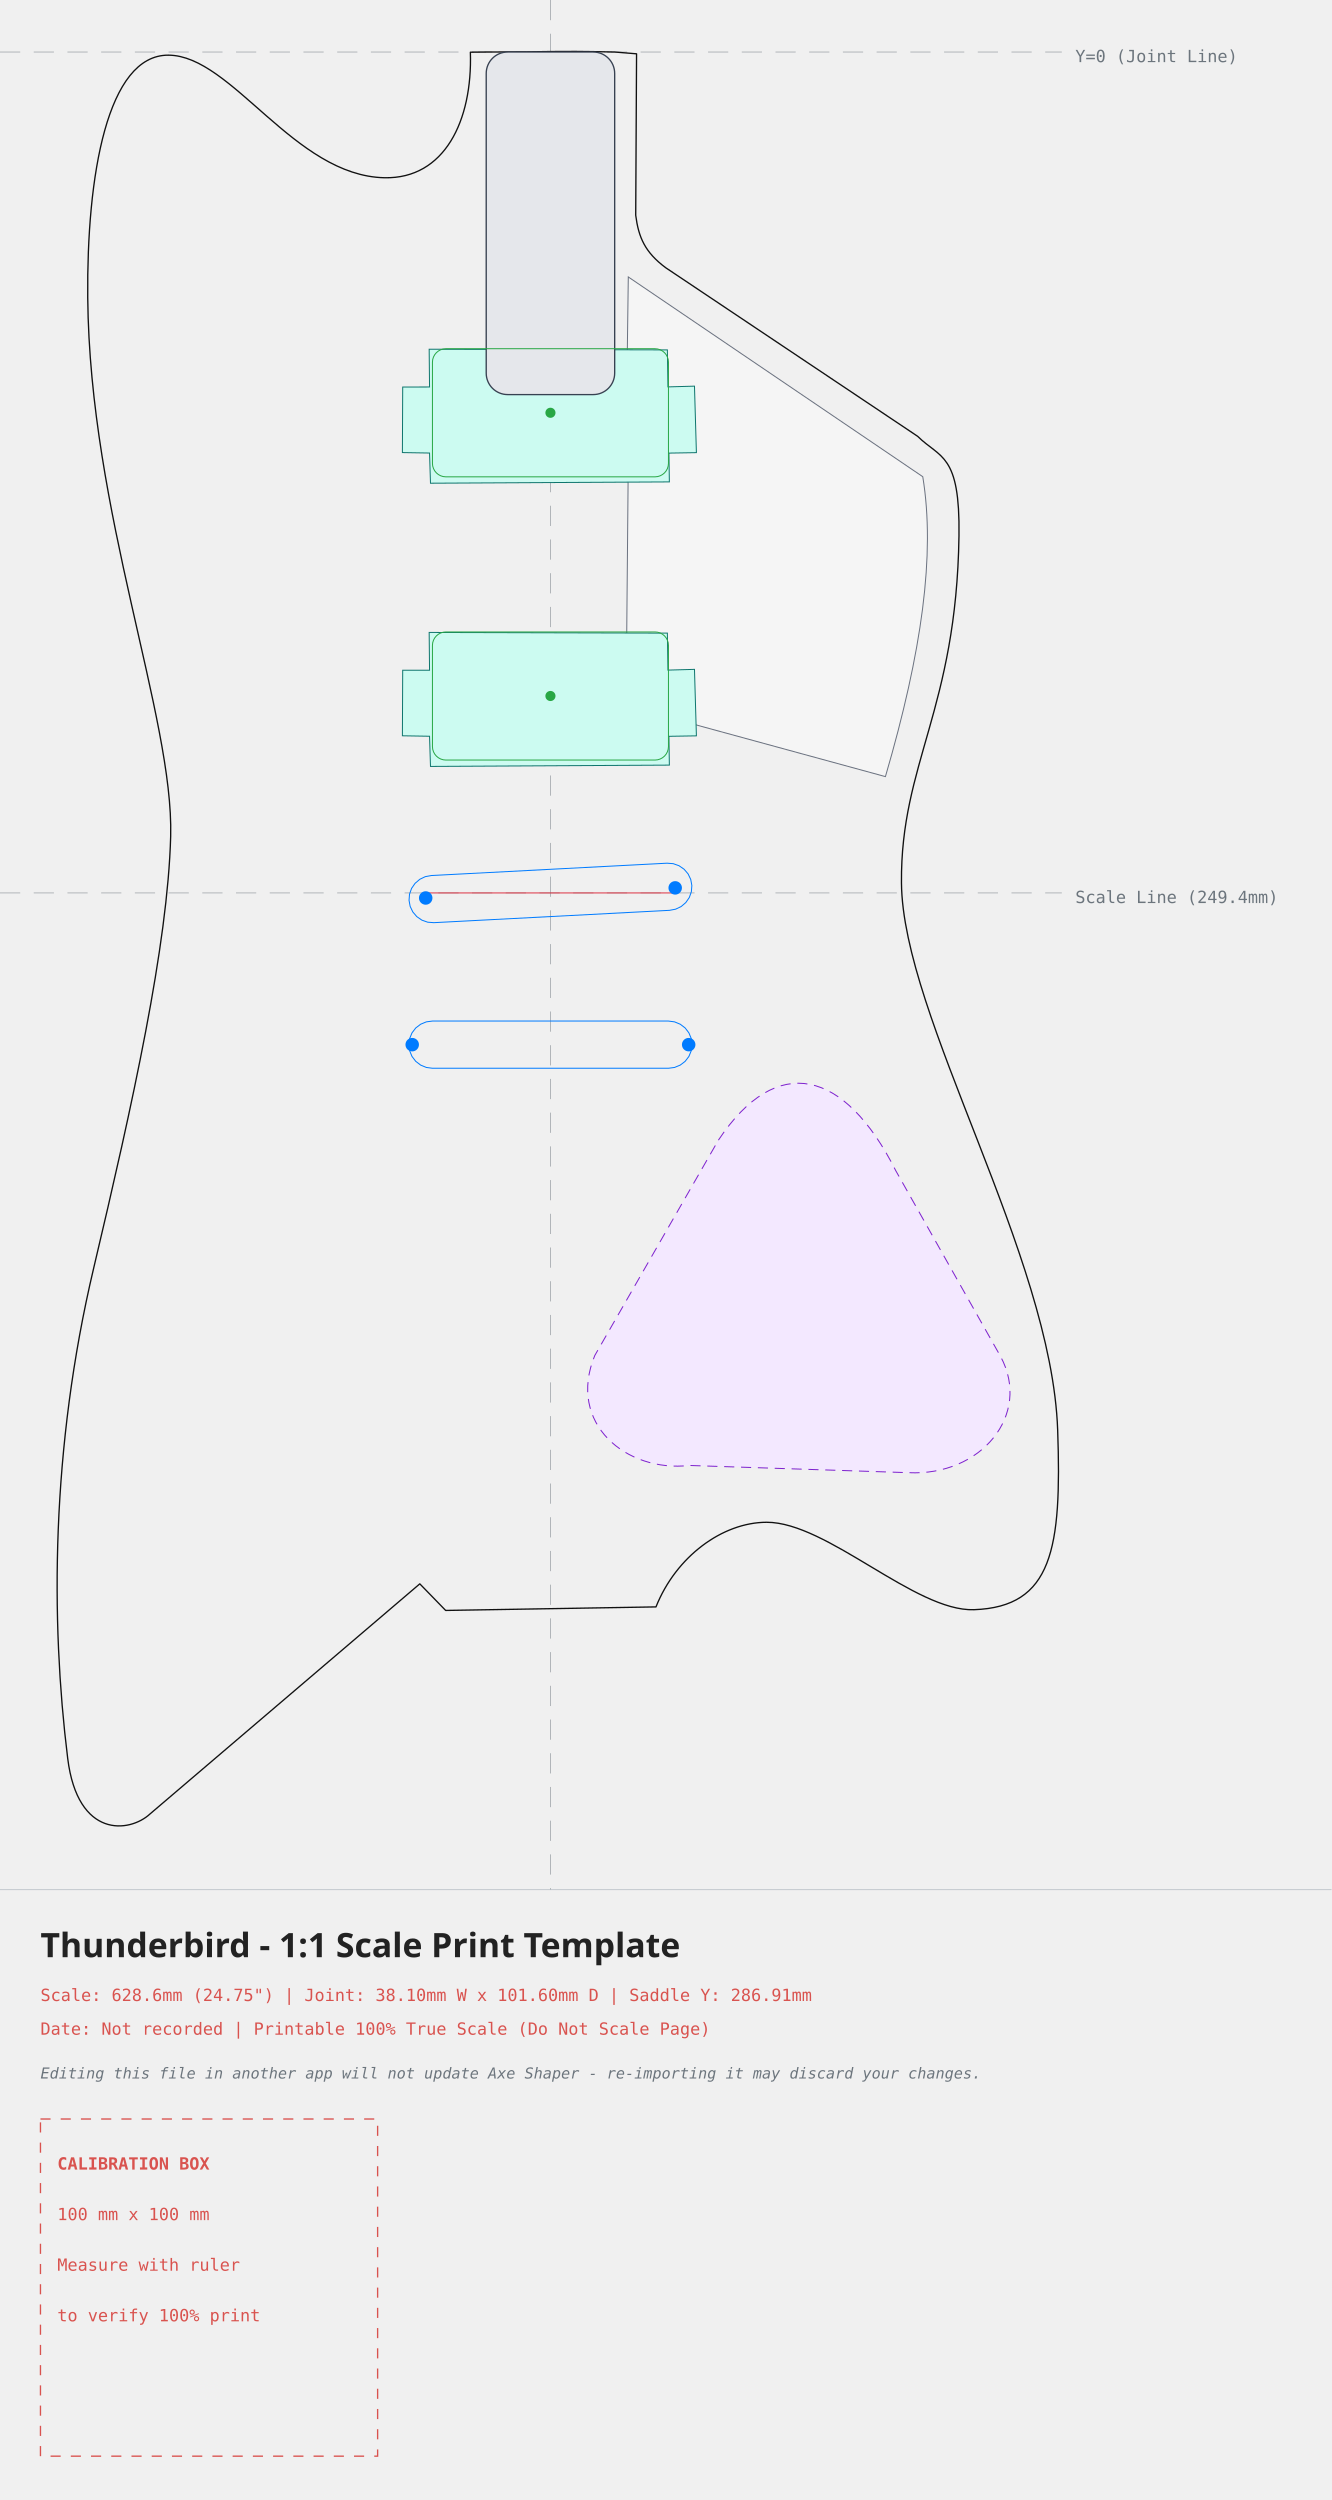
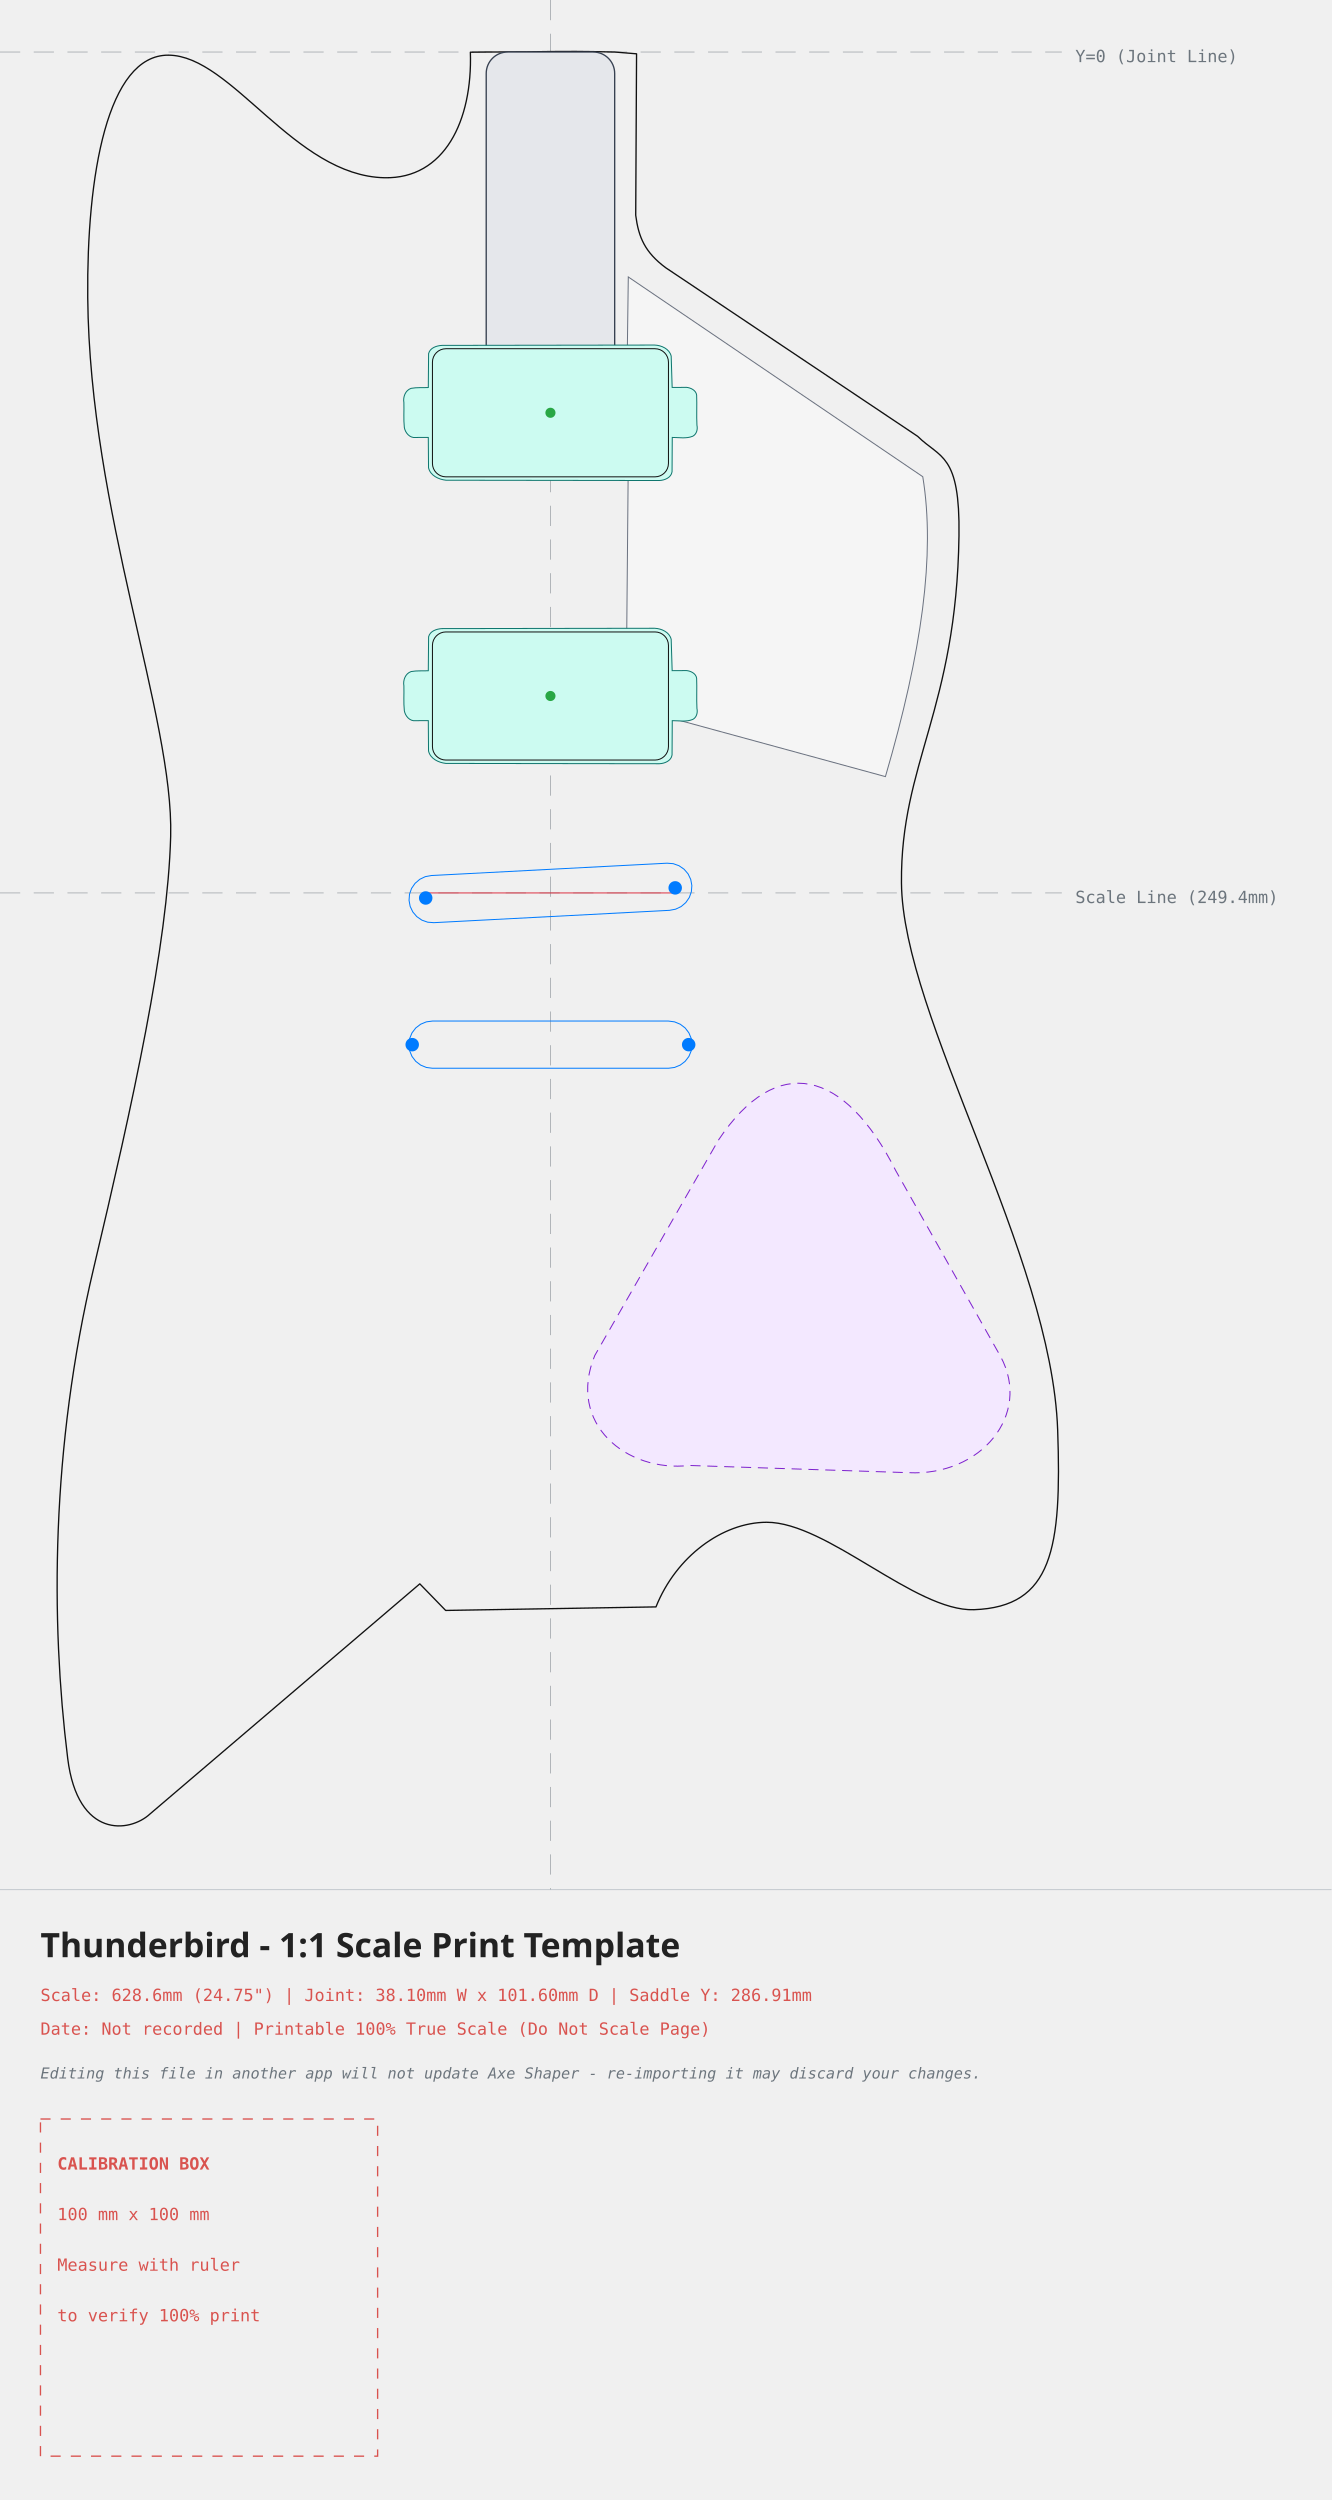
<svg xmlns="http://www.w3.org/2000/svg" width="394.93mm" height="741.49mm" viewBox="-163.26 -15.43 394.93 741.49">
  <style>
.outline{fill:none;stroke:#111;stroke-width:0.40;stroke-linecap:round;stroke-linejoin:round}
.edge-inset{fill:none;stroke:#555;stroke-width:0.30;stroke-dasharray:3 2}
.neck-pocket{fill:#e5e7eb;stroke:#374151;stroke-width:0.40}
- .pickup-rout{fill:none;stroke:#28a745;stroke-width:0.30}
+ .pickup-rout{fill:#ccfbf1;stroke:#0f766e;stroke-width:0.30}
+ .pickup-cover{fill:none;stroke:#111;stroke-width:0.30}
.bridge-rout{fill:none;stroke:#007bff;stroke-width:0.30}
.back-route{fill:#f3e8ff;stroke:#7e22ce;stroke-width:0.30;stroke-dasharray:3.00 2.00}
.front-route{fill:#ccfbf1;stroke:#0f766e;stroke-width:0.30}
.pickguard{fill:#fff;fill-opacity:0.35;stroke:#6b7280;stroke-width:0.30}
.center-axis{fill:none;stroke:#6c757d;stroke-width:0.20;stroke-dasharray:6 4;opacity:0.7}
.bridge-reference{fill:none;stroke:#dc3545;stroke-width:0.30}
.mounting-hole{fill:#007bff;stroke:none}
.calibration-box{fill:none;stroke:#d9534f;stroke-width:0.40;stroke-dasharray:3 3}
.band-rule{fill:none;stroke:#adb5bd;stroke-width:0.20}
.text-label{font-family:monospace,sans-serif;font-size:5px;fill:#d9534f}
.disclaimer-label{font-family:monospace,sans-serif;font-size:4.5px;font-style:italic;fill:#6c757d}
.axis-label{font-family:monospace,sans-serif;font-size:5px;fill:#6c757d}
.title-label{font-family:sans-serif;font-size:10px;font-weight:bold;fill:#222}
</style>
  <g id="guides">
    <line class="center-axis" x1="0" y1="-15.43" x2="0" y2="545.06" />
    <line class="center-axis" x1="-163.26" y1="0" x2="151.67" y2="0" />
    <text class="axis-label" x="155.67" y="3">Y=0 (Joint Line)</text>
    <line class="center-axis" x1="-163.26" y1="249.41" x2="151.67" y2="249.41" stroke="#007bff" />
    <text class="axis-label" x="155.67" y="252.41" fill="#007bff">Scale Line (249.4mm)</text>
  </g>
  <g id="back-routes">
    <path class="back-route" d="M 49.81 322.74 C 67.18 296.64, 87.24 301.65, 102.46 331.86 C 102.46 331.86, 133.53 386.94, 133.53 386.94 C 142.79 404.20, 127.67 422.43, 106.21 421.36 C 106.21 421.36, 41.23 419.22, 41.23 419.22 C 22.46 421.36, 4.85 406.74, 13.15 386.61 C 13.15 386.61, 49.81 322.74, 49.81 322.74 Z" />
  </g>
  <g id="body">
    <path class="outline" d="M -19.05 0.00 C -19.05 0.00, -23.75 0.05, -23.75 0.05 C -23.09 20.46, -31.48 37.64, -49.18 37.29 C -75.99 36.76, -94.44 1.04, -113.29 0.93 C -131.44 0.82, -137.57 36.56, -137.24 72.82 C -136.66 136.46, -111.70 197.30, -112.64 232.64 C -113.50 264.93, -123.96 312.06, -135.49 360.75 C -148.13 414.15, -148.26 465.16, -143.18 506.12 C -140.20 530.06, -124.74 528.13, -118.78 522.59 C -118.78 522.59, -38.75 454.33, -38.75 454.33 C -38.75 454.33, -31.08 462.22, -31.08 462.22 C -31.08 462.22, 31.30 461.17, 31.30 461.17 C 37.28 446.17, 51.06 436.11, 64.10 436.07 C 82.06 436.02, 108.18 462.60, 125.61 462.00 C 148.88 461.18, 151.67 443.92, 150.44 408.72 C 148.63 356.52, 104.43 286.27, 104.11 246.40 C 103.82 210.91, 120.42 195.10, 121.17 143.50 C 121.53 119.03, 115.60 120.58, 108.91 113.98 C 108.91 113.98, 34.19 63.98, 34.19 63.98 C 28.05 59.41, 26.14 54.99, 25.29 48.42 C 25.29 48.42, 25.54 0.53, 25.54 0.53 C 25.54 0.53, 19.05 0.00, 19.05 0.00 C -1.22 -0.43, 1.22 0.04, -19.05 0.00 Z" />
  </g>
  <g id="pickguards">
    <path class="pickguard" style="fill:#ffffff" d="M 23.09 66.72 C 23.09 66.72, 110.43 125.96, 110.43 125.96 C 114.21 148.99, 110.16 177.92, 99.35 214.91 C 99.35 214.91, 28.58 195.59, 28.58 195.59 C 28.58 195.59, 28.88 174.66, 28.88 174.66 C 28.88 174.66, 22.61 174.14, 22.61 174.14 C 22.61 174.14, 23.06 124.05, 23.06 124.05 C 23.06 124.05, 28.47 123.38, 28.47 123.38 C 28.47 123.38, 28.86 89.72, 28.86 89.72 C 28.86 89.72, 22.79 89.42, 22.79 89.42 C 22.79 89.42, 23.09 66.72, 23.09 66.72 Z" />
  </g>
-   <g id="front-routes">
-     <path class="front-route" d="M -35.97 88.15 C -35.97 88.15, 34.68 88.35, 34.68 88.35 C 34.68 88.35, 34.85 99.32, 34.85 99.32 C 34.85 99.32, 42.72 99.10, 42.72 99.10 C 42.72 99.10, 43.29 118.82, 43.29 118.82 C 43.29 118.82, 35.14 118.96, 35.14 118.96 C 35.14 118.96, 35.27 127.50, 35.27 127.50 C 35.27 127.50, -35.58 127.89, -35.58 127.89 C -35.58 127.89, -35.86 118.94, -35.86 118.94 C -35.86 118.94, -43.91 118.80, -43.91 118.80 C -43.91 118.80, -43.82 99.36, -43.82 99.36 C -43.82 99.36, -35.86 99.35, -35.86 99.35 C -35.92 93.02, -35.97 88.15, -35.97 88.15 Z" />
-     <path class="front-route" d="M -35.97 172.15 C -35.97 172.15, 34.68 172.35, 34.68 172.35 C 34.68 172.35, 34.85 183.32, 34.85 183.32 C 34.85 183.32, 42.72 183.10, 42.72 183.10 C 42.72 183.10, 43.29 202.82, 43.29 202.82 C 43.29 202.82, 35.14 202.96, 35.14 202.96 C 35.14 202.96, 35.27 211.50, 35.27 211.50 C 35.27 211.50, -35.58 211.89, -35.58 211.89 C -35.58 211.89, -35.86 202.94, -35.86 202.94 C -35.86 202.94, -43.91 202.80, -43.91 202.80 C -43.91 202.80, -43.82 183.36, -43.82 183.36 C -43.82 183.36, -35.86 183.35, -35.86 183.35 C -35.92 177.02, -35.97 172.15, -35.97 172.15 Z" />
-   </g>
  <g id="neck-pocket">
    <rect class="neck-pocket" x="-19.05" y="0" width="38.10" height="101.60" rx="6.35" />
  </g>
  <g id="pickups">
    <g transform="rotate(0.00 0.00 107.00)">
-       <rect class="pickup-rout" x="-35.00" y="88.00" width="70.00" height="38.00" rx="4.00" />
+       <path class="pickup-rout" d="M -32.15 87.01 C -33.74 87.10, -35.70 87.70, -36.14 89.44 C -36.14 89.44, -36.23 99.51, -36.23 99.51 C -37.92 99.60, -39.65 99.44, -41.32 99.75 C -43.03 100.32, -43.77 102.32, -43.47 103.98 C -43.39 106.43, -43.60 108.90, -43.34 111.34 C -43.07 112.93, -41.74 114.54, -39.99 114.33 C -38.74 114.29, -37.48 114.31, -36.23 114.31 C -36.23 114.31, -36.16 123.31, -36.16 123.31 C -35.63 125.63, -33.15 126.77, -30.99 127.00 C -30.99 127.00, 32.28 127.09, 32.28 127.09 C 33.88 127.03, 35.81 126.26, 36.07 124.48 C 36.07 124.48, 36.13 114.31, 36.13 114.31 C 38.15 114.31, 40.29 114.75, 42.22 113.95 C 43.38 113.33, 43.72 111.89, 43.45 110.69 C 43.29 107.71, 43.49 104.72, 43.36 101.74 C 43.17 100.31, 41.58 99.55, 40.27 99.45 C 38.89 99.45, 37.50 99.52, 36.10 99.49 C 36.10 99.49, 35.81 90.19, 35.81 90.19 C 35.30 88.03, 32.92 86.99, 30.88 86.91 C 30.88 86.91, -32.15 87.01, -32.15 87.01 Z" />
+       <rect class="pickup-cover" x="-35.00" y="88.00" width="70.00" height="38.00" rx="4.00" ry="4.00" />
      <circle cx="0.00" cy="107.00" r="1.5" fill="#28a745" />
    </g>
    <g transform="rotate(0.00 0.00 191.00)">
-       <rect class="pickup-rout" x="-35.00" y="172.00" width="70.00" height="38.00" rx="4.00" />
+       <path class="pickup-rout" d="M -32.15 171.01 C -33.74 171.10, -35.70 171.70, -36.14 173.44 C -36.14 173.44, -36.23 183.51, -36.23 183.51 C -37.92 183.60, -39.65 183.44, -41.32 183.75 C -43.03 184.32, -43.77 186.32, -43.47 187.98 C -43.39 190.44, -43.60 192.90, -43.34 195.34 C -43.07 196.93, -41.74 198.54, -39.99 198.33 C -38.74 198.29, -37.48 198.31, -36.23 198.31 C -36.23 198.31, -36.16 207.31, -36.16 207.31 C -35.63 209.63, -33.15 210.77, -30.99 211.00 C -30.99 211.00, 32.28 211.09, 32.28 211.09 C 33.88 211.03, 35.81 210.25, 36.07 208.48 C 36.07 208.48, 36.13 198.31, 36.13 198.31 C 38.15 198.31, 40.29 198.75, 42.22 197.95 C 43.38 197.34, 43.72 195.89, 43.45 194.69 C 43.29 191.71, 43.49 188.72, 43.36 185.74 C 43.17 184.31, 41.58 183.55, 40.27 183.45 C 38.89 183.45, 37.50 183.52, 36.10 183.49 C 36.10 183.49, 35.81 174.19, 35.81 174.19 C 35.30 172.03, 32.92 170.99, 30.88 170.91 C 30.88 170.91, -32.15 171.01, -32.15 171.01 Z" />
+       <rect class="pickup-cover" x="-35.00" y="172.00" width="70.00" height="38.00" rx="4.00" ry="4.00" />
      <circle cx="0.00" cy="191.00" r="1.5" fill="#28a745" />
    </g>
  </g>
  <g id="bridge">
    <path class="bridge-rout" d="M -41.94 251.61 L -41.80 249.79 L -41.19 248.06 L -40.15 246.56 L -38.76 245.37 L -37.12 244.58 L -35.32 244.25 L 34.59 240.59 L 36.41 240.73 L 38.13 241.34 L 39.64 242.38 L 40.82 243.76 L 41.61 245.41 L 41.94 247.21 L 41.80 249.03 L 41.19 250.76 L 40.15 252.26 L 38.76 253.45 L 37.12 254.23 L 35.32 254.57 L -34.59 258.23 L -36.41 258.09 L -38.13 257.48 L -39.64 256.44 L -40.82 255.05 L -41.61 253.40 Z" />
    <path class="bridge-rout" d="M -42.00 294.41 L -41.76 292.60 L -41.06 290.91 L -39.95 289.46 L -38.50 288.35 L -36.81 287.65 L -35.00 287.41 L 35.00 287.41 L 36.81 287.65 L 38.50 288.35 L 39.95 289.46 L 41.06 290.91 L 41.76 292.60 L 42.00 294.41 L 41.76 296.22 L 41.06 297.91 L 39.95 299.36 L 38.50 300.47 L 36.81 301.17 L 35.00 301.41 L -35.00 301.41 L -36.81 301.17 L -38.50 300.47 L -39.95 299.36 L -41.06 297.91 L -41.76 296.22 Z" />
    <line class="bridge-reference" x1="-37.00" y1="249.41" x2="37.00" y2="249.41" />
    <circle class="mounting-hole" cx="-37.00" cy="250.91" r="2" />
    <circle class="mounting-hole" cx="37.00" cy="247.91" r="2" />
    <circle class="mounting-hole" cx="-41.00" cy="294.41" r="2" />
    <circle class="mounting-hole" cx="41.00" cy="294.41" r="2" />
  </g>
  <g id="information-band">
    <line class="band-rule" x1="-163.26" y1="545.06" x2="231.67" y2="545.06" />
    <text class="title-label" x="-151.26" y="565.06">Thunderbird - 1:1 Scale Print Template</text>
    <text class="text-label" x="-151.26" y="578.06">Scale: 628.6mm (24.75") | Joint: 38.10mm W x 101.60mm D | Saddle Y: 286.91mm</text>
    <text class="text-label" x="-151.26" y="588.06">Date: Not recorded | Printable 100% True Scale (Do Not Scale Page)</text>
    <text class="disclaimer-label" x="-151.26" y="601.06">Editing this file in another app will not update Axe Shaper - re-importing it may discard your changes.</text>
    <g id="calibration" transform="translate(-151.26 613.06)">
      <rect class="calibration-box" x="0" y="0" width="100" height="100" />
      <text class="text-label" x="5" y="15" font-weight="bold">CALIBRATION BOX</text>
      <text class="text-label" x="5" y="30">100 mm x 100 mm</text>
      <text class="text-label" x="5" y="45">Measure with ruler</text>
      <text class="text-label" x="5" y="60">to verify 100% print</text>
    </g>
  </g>
</svg>
